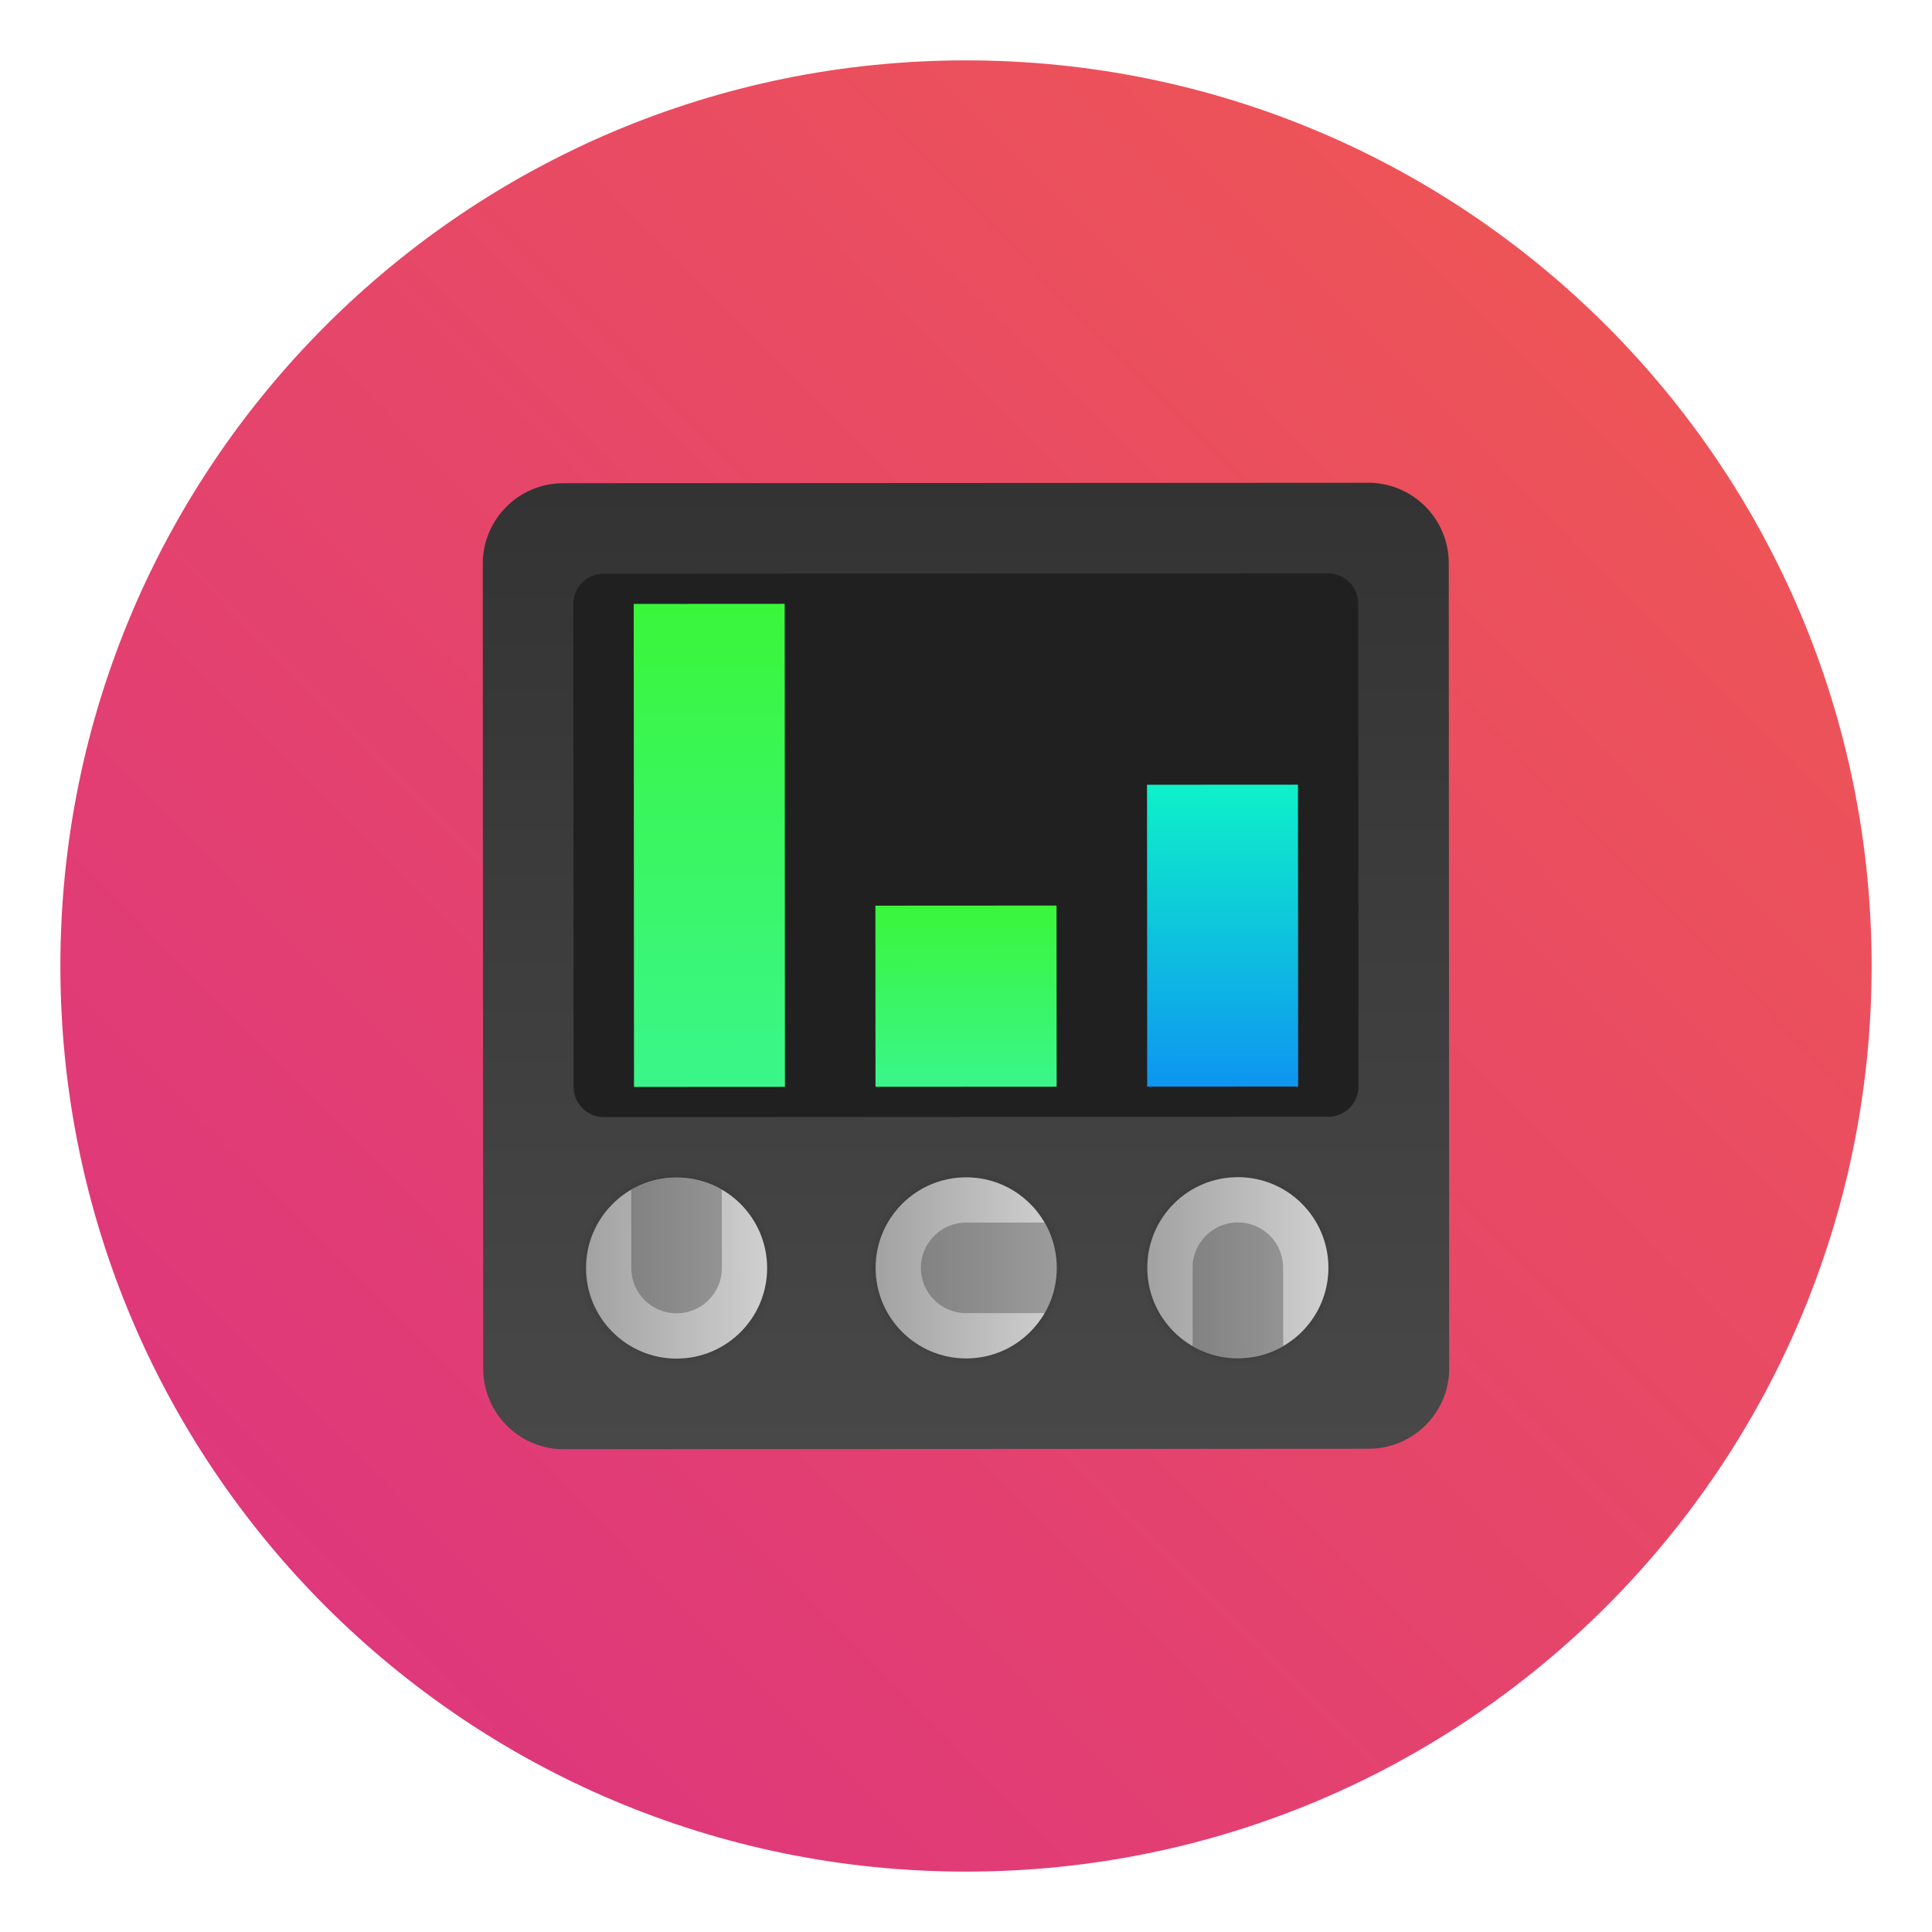
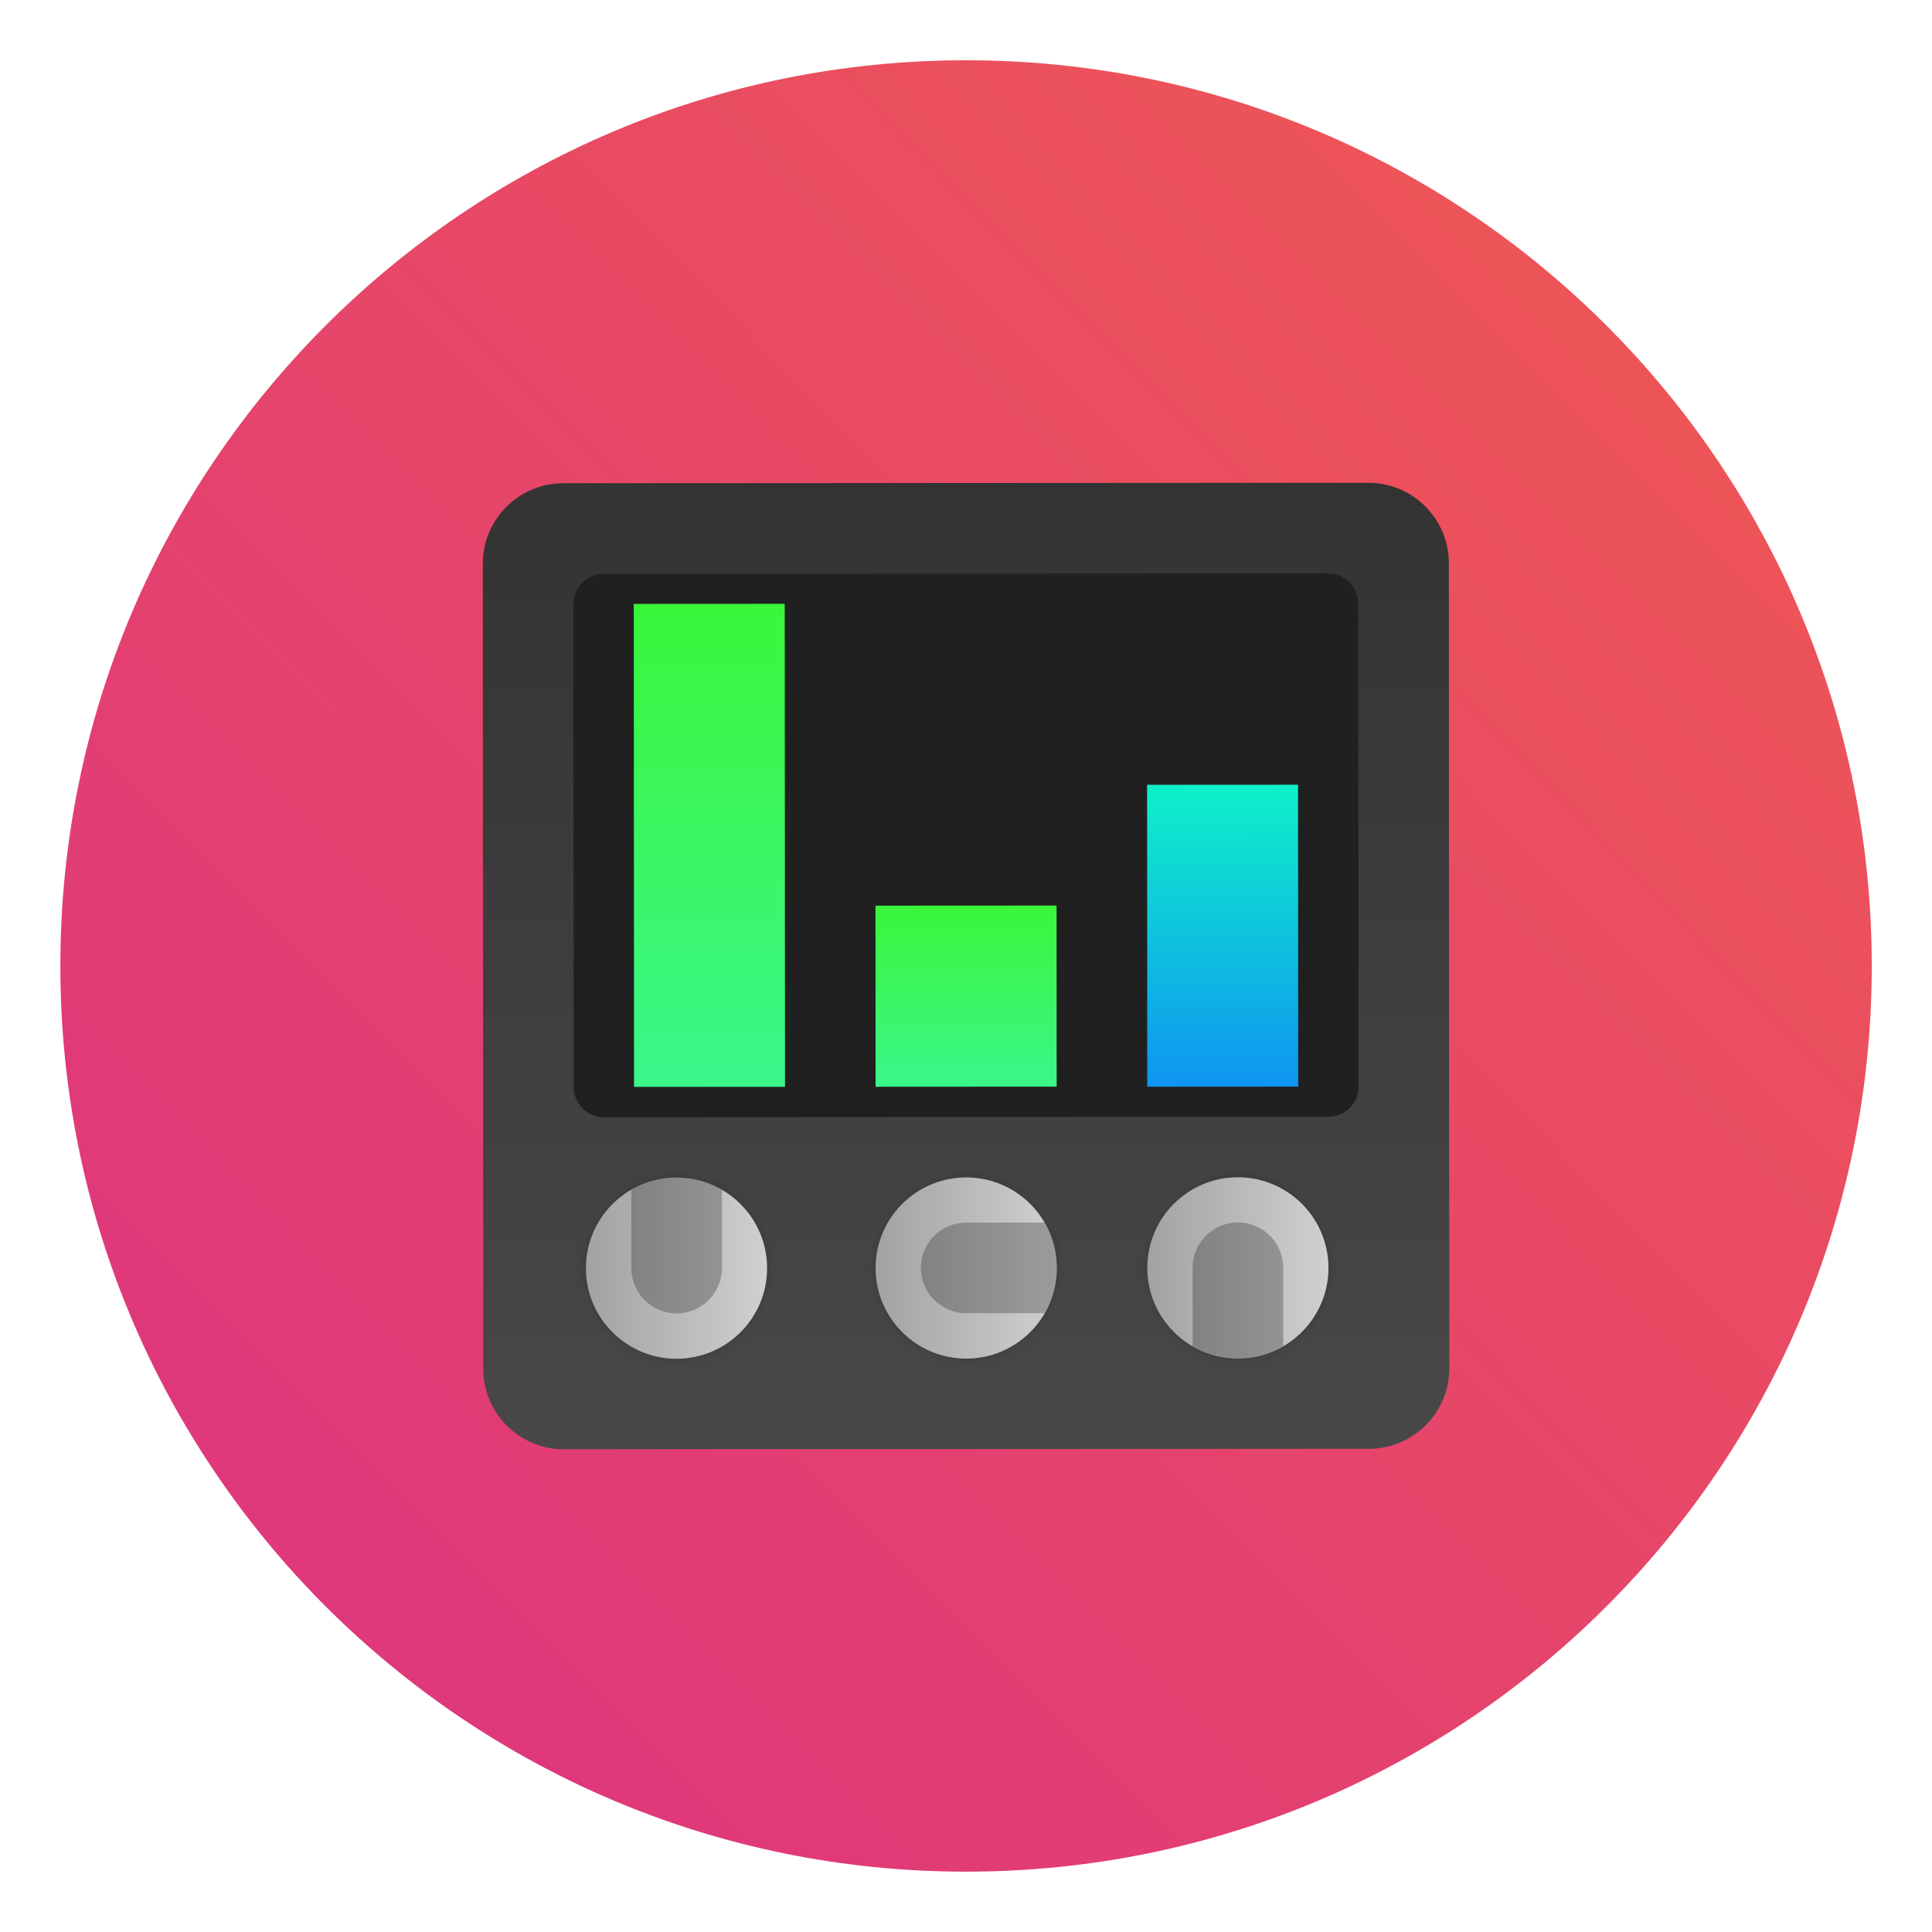
- <svg xmlns="http://www.w3.org/2000/svg" xmlns:xlink="http://www.w3.org/1999/xlink" id="Flamingo" width="64" height="64" enable-background="new 0 0 1024 1024" image-rendering="optimizeSpeed" version="1.1" viewBox="0 0 64 64">
-   <defs id="defs47">
+ <svg xmlns="http://www.w3.org/2000/svg" xmlns:xlink="http://www.w3.org/1999/xlink" width="64" height="64" version="1.1" viewBox="0 0 16.933 16.933">
+   <defs>
    <linearGradient id="b">
-       <stop stop-color="#3af63a" offset="0" id="stop2" />
-       <stop stop-color="#3af68b" offset="1" id="stop4" />
+       <stop stop-color="#3af63a" offset="0" />
+       <stop stop-color="#3af68b" offset="1" />
    </linearGradient>
-     <linearGradient id="a">
-       <stop stop-color="#a2a2a2" offset="0" id="stop7" />
-       <stop stop-color="#d0d0d0" offset="1" id="stop9" />
+     <linearGradient id="a-8">
+       <stop stop-color="#a2a2a2" offset="0" />
+       <stop stop-color="#d0d0d0" offset="1" />
    </linearGradient>
-     <filter id="d" x="-.036" y="-.036" width="1.072" height="1.072" color-interpolation-filters="sRGB">
-       <feGaussianBlur stdDeviation="14.16" id="feGaussianBlur12" />
+     <linearGradient id="linearGradient959-9" x1="22.816" x2="38.476" y1="14.449" y2="-1.049" gradientTransform="matrix(1 0 0 1 1.289 10.26)" gradientUnits="userSpaceOnUse">
+       <stop stop-color="#dc3282" offset="0" />
+       <stop stop-color="#f05a50" offset="1" />
+     </linearGradient>
+     <linearGradient id="g-1" x1="32" x2="32" y1="16" y2="48" gradientTransform="matrix(.26458 0 0 .26458 23.352 8.5107)" gradientUnits="userSpaceOnUse">
+       <stop stop-color="#333" offset="0" />
+       <stop stop-color="#484848" offset="1" />
+     </linearGradient>
+     <filter id="n-2" x="-.06" y="-.06" width="1.12" height="1.12" color-interpolation-filters="sRGB">
+       <feGaussianBlur stdDeviation="0.15" />
    </filter>
-     <linearGradient id="h" x1="19.751" x2="18.792" y1="2.925" y2="58.151" gradientTransform="matrix(1.0827,0,0,1.0827,84.62653,-1.4784)" gradientUnits="userSpaceOnUse">
-       <stop stop-color="#ff4949" offset="0" id="stop15" />
-       <stop stop-color="#ff4c83" offset="1" id="stop17" />
+     <filter id="o-0" x="-.06" y="-.06" width="1.12" height="1.12" color-interpolation-filters="sRGB">
+       <feGaussianBlur stdDeviation="0.15" />
+     </filter>
+     <filter id="l-3" x="-.06" y="-.06" width="1.12" height="1.12" color-interpolation-filters="sRGB">
+       <feGaussianBlur stdDeviation="0.15" />
+     </filter>
+     <linearGradient id="k-1-2" x1="23.5" x2="23.5" y1="20" y2="36" gradientTransform="matrix(.26458 0 0 .26458 23.352 8.5107)" gradientUnits="userSpaceOnUse" xlink:href="#b" />
+     <linearGradient id="j-8" x1="32" x2="32" y1="30" y2="36" gradientTransform="matrix(.26458 0 0 .26458 23.352 8.5107)" gradientUnits="userSpaceOnUse" xlink:href="#b" />
+     <linearGradient id="i-7" x1="40.5" x2="40.5" y1="26" y2="36" gradientTransform="matrix(.26458 0 0 .26458 23.352 8.5107)" gradientUnits="userSpaceOnUse">
+       <stop stop-color="#0ef1c9" offset="0" />
+       <stop stop-color="#0e95f1" offset="1" />
    </linearGradient>
-     <linearGradient id="g" x1="32" x2="32" y1="16" y2="48" gradientUnits="userSpaceOnUse" gradientTransform="translate(73.49152)">
-       <stop stop-color="#333" offset="0" id="stop20" />
-       <stop stop-color="#484848" offset="1" id="stop22" />
-     </linearGradient>
-     <linearGradient id="f" x1="32" x2="32" y1="40" y2="45.333" gradientTransform="matrix(1.125,0,0,1.125,-78,-25.592)" gradientUnits="userSpaceOnUse" xlink:href="#a" />
-     <linearGradient id="e" x1="32" x2="32" y1="40" y2="45.333" gradientTransform="matrix(1.125,0,0,1.125,-78,-15.999)" gradientUnits="userSpaceOnUse" xlink:href="#a" />
-     <linearGradient id="c" x1="32" x2="32" y1="40" y2="45.333" gradientTransform="matrix(1.125,0,0,1.125,-78,-6.9994)" gradientUnits="userSpaceOnUse" xlink:href="#a" />
-     <filter id="m" x="-.06" y="-.06" width="1.12" height="1.12" color-interpolation-filters="sRGB">
-       <feGaussianBlur stdDeviation="0.8" id="feGaussianBlur28" />
-     </filter>
-     <filter id="l" x="-.06" y="-.06" width="1.12" height="1.12" color-interpolation-filters="sRGB">
-       <feGaussianBlur stdDeviation="0.15" id="feGaussianBlur31" />
-     </filter>
-     <filter id="o" x="-.06" y="-.06" width="1.12" height="1.12" color-interpolation-filters="sRGB">
-       <feGaussianBlur stdDeviation="0.15" id="feGaussianBlur34" />
-     </filter>
-     <filter id="n" x="-.06" y="-.06" width="1.12" height="1.12" color-interpolation-filters="sRGB">
-       <feGaussianBlur stdDeviation="0.15" id="feGaussianBlur37" />
-     </filter>
-     <linearGradient id="k" x1="23.5" x2="23.5" y1="20" y2="36" gradientUnits="userSpaceOnUse" xlink:href="#b" gradientTransform="translate(73.49152)" />
-     <linearGradient id="j" x1="32" x2="32" y1="30" y2="36" gradientUnits="userSpaceOnUse" xlink:href="#b" gradientTransform="translate(73.49152)" />
-     <linearGradient id="i" x1="40.5" x2="40.5" y1="26" y2="36" gradientUnits="userSpaceOnUse" gradientTransform="translate(73.49152)">
-       <stop stop-color="#0ef1c9" offset="0" id="stop42" />
-       <stop stop-color="#0e95f1" offset="1" id="stop44" />
-     </linearGradient>
-     <filter color-interpolation-filters="sRGB" height="1.072" width="1.072" y="-.036" x="-.036" id="d-6">
-       <feGaussianBlur id="feGaussianBlur12-2" stdDeviation="14.16" />
-     </filter>
-     <linearGradient gradientTransform="translate(8.185766,-4.792008)" gradientUnits="userSpaceOnUse" y2="48" y1="16" x2="32" x1="32" id="g-9">
-       <stop id="stop15-1" offset="0" stop-color="#333" />
-       <stop id="stop17-2" offset="1" stop-color="#484848" />
-     </linearGradient>
-     <filter color-interpolation-filters="sRGB" height="1.12" width="1.12" y="-.06" x="-.06" id="m-7">
-       <feGaussianBlur id="feGaussianBlur23" stdDeviation="0.8" />
-     </filter>
-     <filter color-interpolation-filters="sRGB" height="1.12" width="1.12" y="-.06" x="-.06" id="l-0">
-       <feGaussianBlur id="feGaussianBlur26" stdDeviation="0.15" />
-     </filter>
-     <filter color-interpolation-filters="sRGB" height="1.12" width="1.12" y="-.06" x="-.06" id="o-9">
-       <feGaussianBlur id="feGaussianBlur29" stdDeviation="0.15" />
-     </filter>
-     <filter color-interpolation-filters="sRGB" height="1.12" width="1.12" y="-.06" x="-.06" id="n-3">
-       <feGaussianBlur id="feGaussianBlur32" stdDeviation="0.15" />
-     </filter>
-     <linearGradient gradientTransform="translate(8.185766,-4.792008)" xlink:href="#b" gradientUnits="userSpaceOnUse" y2="36" y1="20" x2="23.5" x1="23.5" id="k-6" />
-     <linearGradient gradientTransform="translate(8.185766,-4.792008)" xlink:href="#b" gradientUnits="userSpaceOnUse" y2="36" y1="30" x2="32" x1="32" id="j-0" />
-     <linearGradient gradientTransform="translate(8.185766,-4.792008)" gradientUnits="userSpaceOnUse" y2="36" y1="26" x2="40.5" x1="40.5" id="i-6">
-       <stop id="stop37" offset="0" stop-color="#0ef1c9" />
-       <stop id="stop39" offset="1" stop-color="#0e95f1" />
-     </linearGradient>
-     <linearGradient gradientTransform="translate(54.10169,-8)" gradientUnits="userSpaceOnUse" y2="62" y1="2" x2="32" x1="32" id="h-2">
-       <stop id="stop42-6" offset="0" stop-color="#999" />
-       <stop id="stop44-1" offset="1" stop-color="#bebebe" />
-     </linearGradient>
-     <style type="text/css" id="style906" />
-     <linearGradient id="linearGradient1670" x1="-409.54" x2="-369.54" y1="60.157" y2="60.157" gradientTransform="matrix(0.99241,0.12302,-0.12302,0.99241,424.5,39.144)" gradientUnits="userSpaceOnUse">
-       <stop stop-color="#e3e9f2" offset="0" id="stop908" />
-       <stop stop-color="#dee6f0" offset="1" id="stop910" />
-     </linearGradient>
-     <filter color-interpolation-filters="sRGB" height="1.072" width="1.072" y="-.036" x="-.036" id="d-62">
-       <feGaussianBlur id="feGaussianBlur12-9" stdDeviation="14.16" />
-     </filter>
-     <linearGradient gradientTransform="translate(0.8061645,0.01848284)" gradientUnits="userSpaceOnUse" y2="48" y1="16" x2="32" x1="32" id="g-1">
-       <stop id="stop15-2" offset="0" stop-color="#333" />
-       <stop id="stop17-7" offset="1" stop-color="#484848" />
-     </linearGradient>
-     <filter color-interpolation-filters="sRGB" height="1.12" width="1.12" y="-.06" x="-.06" id="m-0">
-       <feGaussianBlur id="feGaussianBlur23-9" stdDeviation="0.8" />
-     </filter>
-     <filter color-interpolation-filters="sRGB" height="1.12" width="1.12" y="-.06" x="-.06" id="l-3">
-       <feGaussianBlur id="feGaussianBlur26-6" stdDeviation="0.15" />
-     </filter>
-     <filter color-interpolation-filters="sRGB" height="1.12" width="1.12" y="-.06" x="-.06" id="o-0">
-       <feGaussianBlur id="feGaussianBlur29-6" stdDeviation="0.15" />
-     </filter>
-     <filter color-interpolation-filters="sRGB" height="1.12" width="1.12" y="-.06" x="-.06" id="n-2">
-       <feGaussianBlur id="feGaussianBlur32-6" stdDeviation="0.15" />
-     </filter>
-     <linearGradient gradientTransform="translate(0.8061645,0.01848284)" xlink:href="#b" gradientUnits="userSpaceOnUse" y2="36" y1="20" x2="23.5" x1="23.5" id="k-1" />
-     <linearGradient gradientTransform="translate(0.8061645,0.01848284)" xlink:href="#b" gradientUnits="userSpaceOnUse" y2="36" y1="30" x2="32" x1="32" id="j-8" />
-     <linearGradient gradientTransform="translate(0.8061645,0.01848284)" gradientUnits="userSpaceOnUse" y2="36" y1="26" x2="40.5" x1="40.5" id="i-7">
-       <stop id="stop37-9" offset="0" stop-color="#0ef1c9" />
-       <stop id="stop39-2" offset="1" stop-color="#0e95f1" />
-     </linearGradient>
-     <style type="text/css" id="style906-7" />
-     <linearGradient id="linearGradient922">
-       <stop stop-color="#91aab4" offset="0" id="stop881" />
-       <stop stop-color="#648291" offset="1" id="stop883" />
-     </linearGradient>
-     <clipPath id="clipPath13429">
-       <path d="m481 318h22v22h-22z" id="path886" />
-     </clipPath>
-     <clipPath id="clipPath13465">
-       <path d="m507 318h22v22h-22z" id="path889" />
-     </clipPath>
-     <clipPath id="clipPath13501">
-       <path d="m530 318h22v22h-22z" id="path892" />
-     </clipPath>
-     <clipPath id="clipPath13753">
-       <path d="m672 1064c0-1.105 4.925-2 11-2s11 0.895 11 2-4.925 2-11 2-11-0.895-11-2" id="path895" />
-     </clipPath>
-     <clipPath id="clipPath13771">
-       <path d="m660 1057h51v65.001h-51z" id="path898" />
-     </clipPath>
-     <clipPath id="clipPath14035">
-       <path d="m659 517h53v18h-53z" id="path901" />
-     </clipPath>
-     <clipPath id="clipPath14127">
-       <path d="m659 500h53v18h-53z" id="path904" />
-     </clipPath>
-     <clipPath id="clipPath14445">
-       <path d="m648 112h73v60h-73z" id="path907" />
-     </clipPath>
-     <clipPath id="clipPath14609">
-       <path d="m826 1056h59v60h-59z" id="path910" />
-     </clipPath>
-     <clipPath id="clipPath15305">
-       <path d="m805 276h100v100h-100z" id="path913" />
-     </clipPath>
-     <clipPath id="clipPath15341">
-       <path d="m145 1063.8h74.152v45.21h-74.152z" id="path916" />
-     </clipPath>
-     <clipPath id="clipPath15715">
-       <path d="m151 667h57v57h-57z" id="path919" />
-     </clipPath>
-     <clipPath id="clipPath15807">
-       <path d="m154 697h51v51h-51z" id="path922" />
-     </clipPath>
-     <clipPath id="clipPath16001">
-       <path d="m500.04 864.45h36.012v67.52h-36.012z" id="path925" />
-     </clipPath>
-     <clipPath id="clipPath16093">
-       <path d="m836 870.54h47v55.539h-47z" id="path928" />
-     </clipPath>
-     <clipPath id="clipPath16477">
-       <path d="m318.03 702.35h62.848v37.991h-62.848z" id="path931-3" />
-     </clipPath>
-     <clipPath id="clipPath16579">
-       <path d="m485.03 133.35h62.847v37.991h-62.847z" id="path934" />
-     </clipPath>
-     <clipPath id="clipPath16709">
-       <path d="m493.37 677.93h45.643v68.067h-45.643z" id="path937" />
-     </clipPath>
-     <clipPath id="clipPath24218">
-       <path d="m144.34 1018.2h71.467v78h-71.467z" id="path940" />
-     </clipPath>
-     <clipPath id="clipPath24382">
-       <path d="m293.21 1068.6 66.323-38.292 36.047 62.435-66.323 38.292z" id="path943" />
-     </clipPath>
-     <clipPath id="clipPath24650">
-       <path d="m488.86 1054.5h10v10.706h-10z" id="path946" />
-     </clipPath>
-     <clipPath id="clipPath24700">
-       <path d="m508 1066.8h10.001v10.705h-10.001z" id="path949" />
-     </clipPath>
-     <clipPath id="clipPath24750">
-       <path d="m525 1045.8h10v10.706h-10z" id="path952" />
-     </clipPath>
-     <clipPath id="clipPath24864">
-       <path d="m836 1043.7h25.5v31.5h-25.5z" id="path955" />
-     </clipPath>
-     <clipPath id="clipPath24896">
-       <path d="m838 1062.2h24v24h-24z" id="path958" />
-     </clipPath>
-     <clipPath id="clipPath25070">
-       <path d="m134 489.24h7v6h-7z" id="path961" />
-     </clipPath>
-     <clipPath id="clipPath25100">
-       <path d="m216 489.24h7v6h-7z" id="path964" />
-     </clipPath>
-     <clipPath id="clipPath25502">
-       <path d="m838 477.24h22v22h-22z" id="path967" />
-     </clipPath>
-     <clipPath id="clipPath25686">
-       <path d="m704 1061.2h25v25h-25z" id="path970" />
-     </clipPath>
-     <clipPath id="clipPath25788">
-       <path d="m663.04 1078.6-1.808-3.514-21.07-47.453c13.336-18.439 48.336-26.938 73.836-3.439 0.842 0 6.476 6.246 6 7l-18.386 25.895c-0.483 0.765-1.453 0.946-2.177 0.431l-15.505-11.011c-0.359-0.255-0.847-0.153-1.07 0.238l-18.272 31.869c-0.218 0.384-0.502 0.578-0.782 0.578-0.282 0-0.561-0.197-0.766-0.594" id="path973" />
-     </clipPath>
-     <clipPath id="clipPath26420">
-       <path d="m127 820.24h100v100h-100z" id="path976" />
-     </clipPath>
-     <clipPath id="clipPath26860">
-       <path d="m809 680.24c0-22.092 17.908-40 40-40s40 17.908 40 40c0 22.091-17.908 40-40 40s-40-17.909-40-40" id="path979" />
-     </clipPath>
-     <clipPath id="clipPath27506">
-       <path d="m658 469.24h44v45h-44z" id="path982" />
-     </clipPath>
-     <clipPath id="clipPath27772">
-       <path d="m651 271.24h58v58h-58z" id="path985" />
-     </clipPath>
-     <clipPath id="clipPath27864">
-       <path d="m662 307.24h38v8h-38z" id="path988" />
-     </clipPath>
-     <clipPath id="clipPath28028">
-       <path d="m858.98 137.24c0.013-0.101 0.021-0.203 0.021-0.307v-6.693h15.75c1.237 0 2.25-1.013 2.25-2.25v-11.25l-27-4.5-27 4.5v-2.25l27-4.5 27 4.5v-27c0-1.237-1.013-2.25-2.25-2.25h-49.5c-1.237 0-2.25 1.013-2.25 2.25v-4.25h54v54zm-35.979 0v-9.25c0 1.237 1.013 2.25 2.25 2.25h15.75v6.693c0 0.104 7e-3 0.207 0.02 0.307zm22.5-7h9v4.5h-9zm1.125-9c-0.62 0-1.125-0.506-1.125-1.125v-2.25c0-0.619 0.505-1.125 1.125-1.125h6.75c0.619 0 1.125 0.506 1.125 1.125v2.25c0 0.619-0.506 1.125-1.125 1.125z" id="path991" />
-     </clipPath>
-     <clipPath id="clipPath28200">
-       <path d="m531.27 136.24c6.325-2.29 10.727-8.277 10.727-15.484 0-11.316-10.2-20.563-25.65-34.575l-4.35-3.941-4.35 3.941c-15.45 14.012-25.65 23.259-25.65 34.575v-39.516h60v55zm-26.983 0c2.995-1.052 5.686-2.883 7.71-5.25 2.024 2.367 4.715 4.198 7.71 5.25zm-22.29 0v-15.484c0 7.207 4.402 13.194 10.727 15.484z" id="path994" />
-     </clipPath>
-     <clipPath id="clipPath28364">
-       <path d="m648 79.241h64v64h-64z" id="path997" />
-     </clipPath>
-     <clipPath id="clipPath28984">
-       <path d="m500 691.74c0-3.037 2.463-5.5 5.5-5.5s5.5 2.463 5.5 5.5-2.463 5.5-5.5 5.5-5.5-2.463-5.5-5.5" id="path1000" />
-     </clipPath>
-     <clipPath id="clipPath29012">
-       <path d="m500 669.74c0-3.037 2.463-5.5 5.5-5.5s5.5 2.463 5.5 5.5c0 3.038-2.463 5.5-5.5 5.5s-5.5-2.462-5.5-5.5" id="path1003" />
-     </clipPath>
-     <clipPath id="clipPath29040">
-       <path d="m494 680.74c0-3.037 2.462-5.5 5.5-5.5s5.5 2.463 5.5 5.5c0 3.038-2.462 5.5-5.5 5.5s-5.5-2.462-5.5-5.5" id="path1006" />
-     </clipPath>
-     <clipPath id="clipPath29068">
-       <path d="m513 691.74c0-3.037 2.463-5.5 5.5-5.5s5.5 2.463 5.5 5.5-2.463 5.5-5.5 5.5-5.5-2.463-5.5-5.5" id="path1009" />
-     </clipPath>
-     <clipPath id="clipPath29096">
-       <path d="m513 669.74c0-3.037 2.463-5.5 5.5-5.5s5.5 2.463 5.5 5.5c0 3.038-2.463 5.5-5.5 5.5s-5.5-2.462-5.5-5.5" id="path1012" />
-     </clipPath>
-     <clipPath id="clipPath29124">
-       <path d="m507 680.74c0-3.037 2.463-5.5 5.5-5.5s5.5 2.463 5.5 5.5c0 3.038-2.463 5.5-5.5 5.5s-5.5-2.462-5.5-5.5" id="path1015" />
-     </clipPath>
-     <clipPath id="clipPath29152">
-       <path d="m520 680.74c0-3.037 2.463-5.5 5.5-5.5s5.5 2.463 5.5 5.5c0 3.038-2.463 5.5-5.5 5.5s-5.5-2.462-5.5-5.5" id="path1018" />
-     </clipPath>
-     <clipPath id="clipPath29252">
-       <path d="m321 322.24c-4.97 0-9-4.029-9-9 0-4.97 4.03-9 9-9h45c4.971 0 9 4.03 9 9 0 4.971-4.029 9-9 9z" id="path1021" />
-     </clipPath>
-     <clipPath id="clipPath29280">
-       <path d="m322 297.24c-4.971 0-9-4.029-9-9 0-4.97 4.029-9 9-9h45c4.971 0 9 4.03 9 9 0 4.971-4.029 9-9 9z" id="path1024" />
-     </clipPath>
-     <clipPath id="clipPath29400">
-       <path d="m155 83.24h44v53h-44z" id="path1027" />
-     </clipPath>
-     <linearGradient id="linearGradient1005-9" x1=".739" x2="16.388" y1="16.296" y2=".647" gradientTransform="matrix(0.99997,0,0,0.99997,-0.034773,0.0066412)" gradientUnits="userSpaceOnUse">
-       <stop stop-color="#cfdade" offset="0" id="stop1030" />
-       <stop stop-color="#eaeff2" offset="1" id="stop1032" />
-     </linearGradient>
-     <linearGradient id="linearGradient1471" x1="162.61" x2="162.61" y1="15.335" y2="27.41" gradientTransform="translate(0,-0.044942)" gradientUnits="userSpaceOnUse" xlink:href="#linearGradient922" />
-     <linearGradient id="linearGradient1473" x1="156.58" x2="168.85" y1="15.3" y2="27.534" gradientUnits="userSpaceOnUse" xlink:href="#linearGradient922" />
-     <linearGradient id="linearGradient1475" x1="162.73" x2="163.37" y1="20.333" y2="19.09" gradientTransform="matrix(1.1538,0,0,1.1538,-22.383,-3.3235)" gradientUnits="userSpaceOnUse">
-       <stop stop-color="#fafafa" offset="0" id="stop1037" />
-       <stop stop-color="#c8e6f0" offset="1" id="stop1039" />
-     </linearGradient>
-     <linearGradient id="a-3" x1="32" x2="32" y1="2" y2="62" gradientTransform="matrix(1.000047,0,0,1.000047,-3.582843,-32.55657)" gradientUnits="userSpaceOnUse">
-       <stop stop-color="#f5faff" offset="0" id="stop1795" />
-       <stop stop-color="#cfdef0" offset="1" id="stop1797" />
-     </linearGradient>
-     <linearGradient id="linearGradient956">
-       <stop id="stop1246" offset="0" stop-color="#7814aa" />
-       <stop id="stop1248" offset="1" stop-color="#be2382" />
-     </linearGradient>
-     <linearGradient xlink:href="#linearGradient956" gradientUnits="userSpaceOnUse" gradientTransform="translate(-6.2404)" y2="50.385" y1="44.527" x2="-275.5" x1="-272.21" id="linearGradient958" />
-     <linearGradient gradientUnits="userSpaceOnUse" gradientTransform="translate(-6.2404)" y2="49.026" y1="54.907" x2="-267.62" x1="-272.86" id="linearGradient966">
-       <stop id="stop1252" offset="0" stop-color="#be1e6e" />
-       <stop id="stop1254" offset="1" stop-color="#7814aa" />
-     </linearGradient>
-     <linearGradient gradientUnits="userSpaceOnUse" gradientTransform="translate(-6.2404)" y2="58.222" y1="59.727" x2="-270.88" x1="-277.66" id="linearGradient974">
-       <stop id="stop1257" offset="0" stop-color="#d23c46" />
-       <stop id="stop1259" offset="1" stop-color="#b42382" />
-     </linearGradient>
-     <linearGradient gradientUnits="userSpaceOnUse" gradientTransform="translate(-6.2404)" y2="62.018" y1="54.154" x2="-278.76" x1="-282.61" id="linearGradient982">
-       <stop id="stop1262" offset="0" stop-color="#dc3c46" />
-       <stop id="stop1264" offset="1" stop-color="#e15a46" />
-     </linearGradient>
-     <linearGradient gradientUnits="userSpaceOnUse" gradientTransform="translate(-6.2404)" y2="49.414" y1="57.278" x2="-282.53" x1="-286.34" id="linearGradient990">
-       <stop id="stop1267" offset="0" stop-color="#e15a46" />
-       <stop id="stop1269" offset="1" stop-color="#be1e5a" />
-     </linearGradient>
-     <linearGradient gradientUnits="userSpaceOnUse" gradientTransform="translate(-6.2404)" y2="49.908" y1="43.16" x2="-282.55" x1="-281.51" id="linearGradient998">
-       <stop id="stop1272" offset="0" stop-color="#821496" />
-       <stop id="stop1274" offset="1" stop-color="#c83778" />
-     </linearGradient>
-     <filter color-interpolation-filters="sRGB" height="1.117" width="1.123" y="-.058" x="-.062" id="filter1030">
-       <feGaussianBlur id="feGaussianBlur1277" stdDeviation="0.249" />
-     </filter>
-     <filter color-interpolation-filters="sRGB" height="1.11" width="1.132" y="-.055" x="-.066" id="filter1040">
-       <feGaussianBlur id="feGaussianBlur1280" stdDeviation="0.234" />
-     </filter>
-     <filter color-interpolation-filters="sRGB" height="1.164" width="1.095" y="-.082" x="-.047" id="filter1046">
-       <feGaussianBlur id="feGaussianBlur1283" stdDeviation="0.223" />
-     </filter>
-     <filter color-interpolation-filters="sRGB" height="1.117" width="1.123" y="-.058" x="-.062" id="filter1052">
-       <feGaussianBlur id="feGaussianBlur1286" stdDeviation="0.249" />
-     </filter>
-     <filter color-interpolation-filters="sRGB" height="1.11" width="1.132" y="-.055" x="-.066" id="filter1058">
-       <feGaussianBlur id="feGaussianBlur1289" stdDeviation="0.234" />
-     </filter>
-     <filter color-interpolation-filters="sRGB" height="1.164" width="1.095" y="-.082" x="-.047" id="filter1064">
-       <feGaussianBlur id="feGaussianBlur1292" stdDeviation="0.223" />
-     </filter>
-     <linearGradient xlink:href="#linearGradient956" gradientUnits="userSpaceOnUse" gradientTransform="matrix(3.7796,0,0,3.7796,-23.586,0)" y2="50.385" y1="44.527" x2="-275.5" x1="-272.21" id="linearGradient1098" />
-     <filter color-interpolation-filters="sRGB" height="1.12" width="1.12" y="-.06" x="-.06" id="filter1103">
-       <feGaussianBlur id="feGaussianBlur1296" stdDeviation="0.6" />
-     </filter>
-     <radialGradient gradientUnits="userSpaceOnUse" gradientTransform="translate(23.267,-16.863)" r="10.223" cy="61.201" cx="-298.14" id="radialGradient1164">
-       <stop id="stop1299" offset="0" stop-color="#962864" />
-       <stop id="stop1301" offset="1" stop-color="#780050" />
-     </radialGradient>
-     <linearGradient gradientUnits="userSpaceOnUse" gradientTransform="translate(237.02 -44.947)" y2="52.342" y1="49.422" x2="-228.54" x1="-228.54" id="linearGradient1227">
-       <stop id="stop1304" offset="0" stop-color="#fff" />
-       <stop id="stop1306" offset="1" stop-opacity="0" stop-color="#fff" />
-     </linearGradient>
-     <filter color-interpolation-filters="sRGB" height="1.214" width="1.138" y="-.107" x="-.069" id="filter1229">
-       <feGaussianBlur id="feGaussianBlur1309" stdDeviation="0.135" />
-     </filter>
-     <filter color-interpolation-filters="sRGB" height="1.567" width="1.416" y="-.284" x="-.208" id="filter1251">
-       <feGaussianBlur id="feGaussianBlur1312" stdDeviation="0.07" />
-     </filter>
-     <filter color-interpolation-filters="sRGB" height="1.12" width="1.12" y="-.06" x="-.06" id="filter1275">
-       <feGaussianBlur id="feGaussianBlur1315" stdDeviation="0.041" />
-     </filter>
-     <filter color-interpolation-filters="sRGB" height="1.048" width="1.048" y="-.024" x="-.024" id="filter1299">
-       <feGaussianBlur id="feGaussianBlur1318" stdDeviation="0.188" />
-     </filter>
-     <filter color-interpolation-filters="sRGB" height="1.12" width="1.12" y="-.06" x="-.06" id="filter1305">
-       <feGaussianBlur id="feGaussianBlur1321" stdDeviation="0.619" />
-     </filter>
-     <linearGradient gradientUnits="userSpaceOnUse" gradientTransform="matrix(3.779602,0,0,3.779602,-83.42338,6.6778)" y2="-1.049" y1="14.449" x2="38.476" x1="22.816" id="linearGradient959">
-       <stop id="stop1324" offset="0" stop-color="#dc3282" />
-       <stop id="stop1326" offset="1" stop-color="#f05a50" />
-     </linearGradient>
+     <linearGradient id="e-4" x1="32" x2="32" y1="40" y2="45.333" gradientTransform="matrix(.29766 0 0 .29766 -29.148 19.119)" gradientUnits="userSpaceOnUse" xlink:href="#a-8" />
+     <linearGradient id="f-4" x1="32" x2="32" y1="40" y2="45.333" gradientTransform="matrix(.29766 0 0 .29766 -29.148 16.581)" gradientUnits="userSpaceOnUse" xlink:href="#a-8" />
+     <linearGradient id="c-8" x1="32" x2="32" y1="40" y2="45.333" gradientTransform="matrix(.29766 0 0 .29766 -29.148 21.5)" gradientUnits="userSpaceOnUse" xlink:href="#a-8" />
  </defs>
-   <circle style="fill:url(#linearGradient959);stroke-width:3.78" cx="32" cy="32" r="30" id="circle1333" />
-   <ellipse cx="22.667" cy="42.667" r="2.667" fill="#b0b0b0" stroke-width="1.333" style="paint-order:normal" id="ellipse67" />
-   <circle cx="22.667" cy="42.667" r="0" style="fill:#b0b0b0;stroke-width:1.333;paint-order:normal;image-rendering:optimizeSpeed" id="ellipse69-2" />
-   <text style="image-rendering:optimizeSpeed" x="-0.112" y="16.955" id="text917-2">
-     <tspan x="-0.112" y="16.955" id="tspan915-8" />
-   </text>
-   <g style="fill:#5e4aa6;stroke-width:0.265;image-rendering:optimizeSpeed" transform="matrix(3.7796,0,0,3.7796,0.01893545,-0.0012367)" id="g927-9">
-     <circle cx="-330.35" cy="-328.38" r="0" id="circle919-7" />
-     <circle style="fill-rule:evenodd" cx="-39.434" cy="6.44" r="0" id="circle921-3" />
-     <circle cx="-330.38" cy="-328.5" r="0" id="circle923-6" />
-     <circle cx="-301.7" cy="-344.43" r="0" id="circle925-1" />
-   </g>
-   <g style="fill:#5e4aa6;stroke-width:0.265;image-rendering:optimizeSpeed" transform="matrix(3.7796,0,0,3.7796,-112.8403,-73.60499)" id="g945-2">
-     <circle cx="-330.35" cy="-328.38" r="0" id="circle937-9" />
-     <circle cx="-312.11" cy="-326.25" r="0" id="circle939-3" />
-     <circle cx="-306.02" cy="-333.07" r="0" id="circle941-1" />
-     <circle cx="-308.84" cy="-326.01" r="0" id="circle943-9" />
-   </g>
-   <g style="image-rendering:optimizeSpeed" id="g1959" transform="translate(-0.8241927)">
-     <rect transform="rotate(-0.03227139)" x="16.806" y="16.018" width="32" height="32" rx="2.667" style="fill:url(#g-1);stroke-width:1.333;paint-order:normal" id="rect55" />
-     <g transform="rotate(-0.03227139,32.4122,-1431.302)" id="g65-4" style="stroke-width:1.5">
-       <circle id="circle59" style="opacity:0.15;paint-order:normal;filter:url(#n-2)" r="3" cy="41" cx="-42" transform="rotate(-90)" />
-       <circle id="circle61" style="opacity:0.15;paint-order:normal;filter:url(#o-0)" r="3" cy="32" cx="-42" transform="rotate(-90)" />
-       <circle id="circle63-7" style="opacity:0.15;paint-order:normal;filter:url(#l-3)" r="3" cy="22.407" cx="-42" transform="rotate(-90)" />
+   <g transform="translate(-23.361 -8.4928)">
+     <circle cx="31.828" cy="16.959" r="7.938" fill="url(#linearGradient959-9)" />
+     <rect transform="rotate(-.032271)" x="27.585" y="12.744" width="8.467" height="8.467" rx=".706" fill="url(#g-1)" image-rendering="optimizeSpeed" stroke-width=".353" style="paint-order:normal" />
+     <g stroke-width="1.5">
+       <circle transform="matrix(-.00014902 -.26458 .26458 -.00014902 23.357 8.4976)" cx="-42" cy="41" r="3" filter="url(#n-2)" image-rendering="optimizeSpeed" opacity=".15" style="paint-order:normal" />
+       <circle transform="matrix(-.00014902 -.26458 .26458 -.00014902 23.357 8.4976)" cx="-42" cy="32" r="3" filter="url(#o-0)" image-rendering="optimizeSpeed" opacity=".15" style="paint-order:normal" />
+       <circle transform="matrix(-.00014902 -.26458 .26458 -.00014902 23.357 8.4976)" cx="-42" cy="22.407" r="3" filter="url(#l-3)" image-rendering="optimizeSpeed" opacity=".15" style="paint-order:normal" />
    </g>
-     <rect transform="rotate(-0.03227139)" id="rect67-8" style="fill:#202020;stroke-width:1.293;paint-order:normal" ry="1" height="18" width="26" y="19.018" x="19.806" />
-     <rect transform="rotate(-0.03227139)" id="rect71" style="fill:url(#k-1);stroke-width:1.291;paint-order:normal" height="16" width="5" y="20.018" x="21.806" />
-     <rect transform="rotate(-0.03227139)" id="rect73" style="fill:url(#j-8);stroke-width:1.5;paint-order:normal" height="6" width="6" y="30.018" x="29.806" />
-     <rect transform="rotate(-0.03227139)" id="rect75-4" style="fill:url(#i-7);stroke-width:1.336;paint-order:normal" height="10" width="5" y="26.018" x="38.806" />
-     <g transform="rotate(-0.03227139,32.4122,-1431.302)" id="g89-5" style="stroke-width:1.5">
-       <circle id="circle77-0" style="fill:url(#e);paint-order:normal" r="3" cy="32" cx="-42" transform="rotate(-90)" />
-       <path id="path79-3" style="opacity:0.25;paint-order:normal" d="m 35,42 a 3,3 0 0 0 -0.407,-1.5 h -2.593 a 1.5,1.5 0 0 0 -1.5,1.5 1.5,1.5 0 0 0 1.5,1.5 h 2.596 A 3,3 0 0 0 35,42 Z" />
-       <circle id="circle81-6" style="fill:url(#f);paint-order:normal" r="3" cy="22.407" cx="-42" transform="rotate(-90)" />
-       <path id="path83-1" style="opacity:0.25;paint-order:normal" d="m 22.407,39 a 3,3 0 0 0 -1.5,0.407 v 2.593 a 1.5,1.5 0 0 0 1.5,1.5 1.5,1.5 0 0 0 1.5,-1.5 v -2.596 a 3,3 0 0 0 -1.5,-0.404 z" />
-       <circle id="circle85-0" style="fill:url(#c);paint-order:normal" r="3" cy="41" cx="-42" transform="rotate(-90)" />
-       <path id="path87-6" style="opacity:0.25;paint-order:normal" d="m 41,45 a 3,3 0 0 0 1.5,-0.407 v -2.593 a 1.5,1.5 0 0 0 -1.5,-1.5 1.5,1.5 0 0 0 -1.5,1.5 v 2.596 a 3,3 0 0 0 1.5,0.404 z" />
+     <rect transform="rotate(-.032271)" x="28.379" y="13.538" width="6.879" height="4.763" ry=".265" fill="#202020" image-rendering="optimizeSpeed" stroke-width=".342" style="paint-order:normal" />
+     <rect transform="rotate(-.032271)" x="28.908" y="13.802" width="1.323" height="4.233" fill="url(#k-1-2)" image-rendering="optimizeSpeed" stroke-width=".342" style="paint-order:normal" />
+     <rect transform="rotate(-.032271)" x="31.025" y="16.448" width="1.587" height="1.587" fill="url(#j-8)" image-rendering="optimizeSpeed" stroke-width=".397" style="paint-order:normal" />
+     <rect transform="rotate(-.032271)" x="33.406" y="15.39" width="1.323" height="2.646" fill="url(#i-7)" image-rendering="optimizeSpeed" stroke-width=".354" style="paint-order:normal" />
+     <g stroke-width=".397">
+       <circle transform="rotate(269.97)" cx="-19.623" cy="31.819" r=".794" fill="url(#e-4)" image-rendering="optimizeSpeed" style="paint-order:normal" />
+       <path d="m32.623 19.605a0.794 0.794 0 0 0-0.108-0.397l-0.686 3.97e-4a0.397 0.397 0 0 0-0.397 0.397 0.397 0.397 0 0 0 0.397 0.397l0.687-3.97e-4a0.794 0.794 0 0 0 0.107-0.397z" image-rendering="optimizeSpeed" opacity=".25" style="paint-order:normal" />
+       <circle transform="rotate(269.97)" cx="-19.623" cy="29.28" r=".794" fill="url(#f-4)" image-rendering="optimizeSpeed" style="paint-order:normal" />
+       <path d="m29.291 18.813a0.794 0.794 0 0 0-0.397 0.108l3.97e-4 0.686a0.397 0.397 0 0 0 0.397 0.397 0.397 0.397 0 0 0 0.397-0.397l-3.97e-4 -0.687a0.794 0.794 0 0 0-0.397-0.107z" image-rendering="optimizeSpeed" opacity=".25" style="paint-order:normal" />
+       <circle transform="rotate(269.97)" cx="-19.623" cy="34.2" r=".794" fill="url(#c-8)" image-rendering="optimizeSpeed" style="paint-order:normal" />
+       <path d="m34.211 20.398a0.794 0.794 0 0 0 0.397-0.108l-3.97e-4 -0.686a0.397 0.397 0 0 0-0.397-0.397 0.397 0.397 0 0 0-0.397 0.397l3.97e-4 0.687a0.794 0.794 0 0 0 0.397 0.107z" image-rendering="optimizeSpeed" opacity=".25" style="paint-order:normal" />
    </g>
  </g>
</svg>
